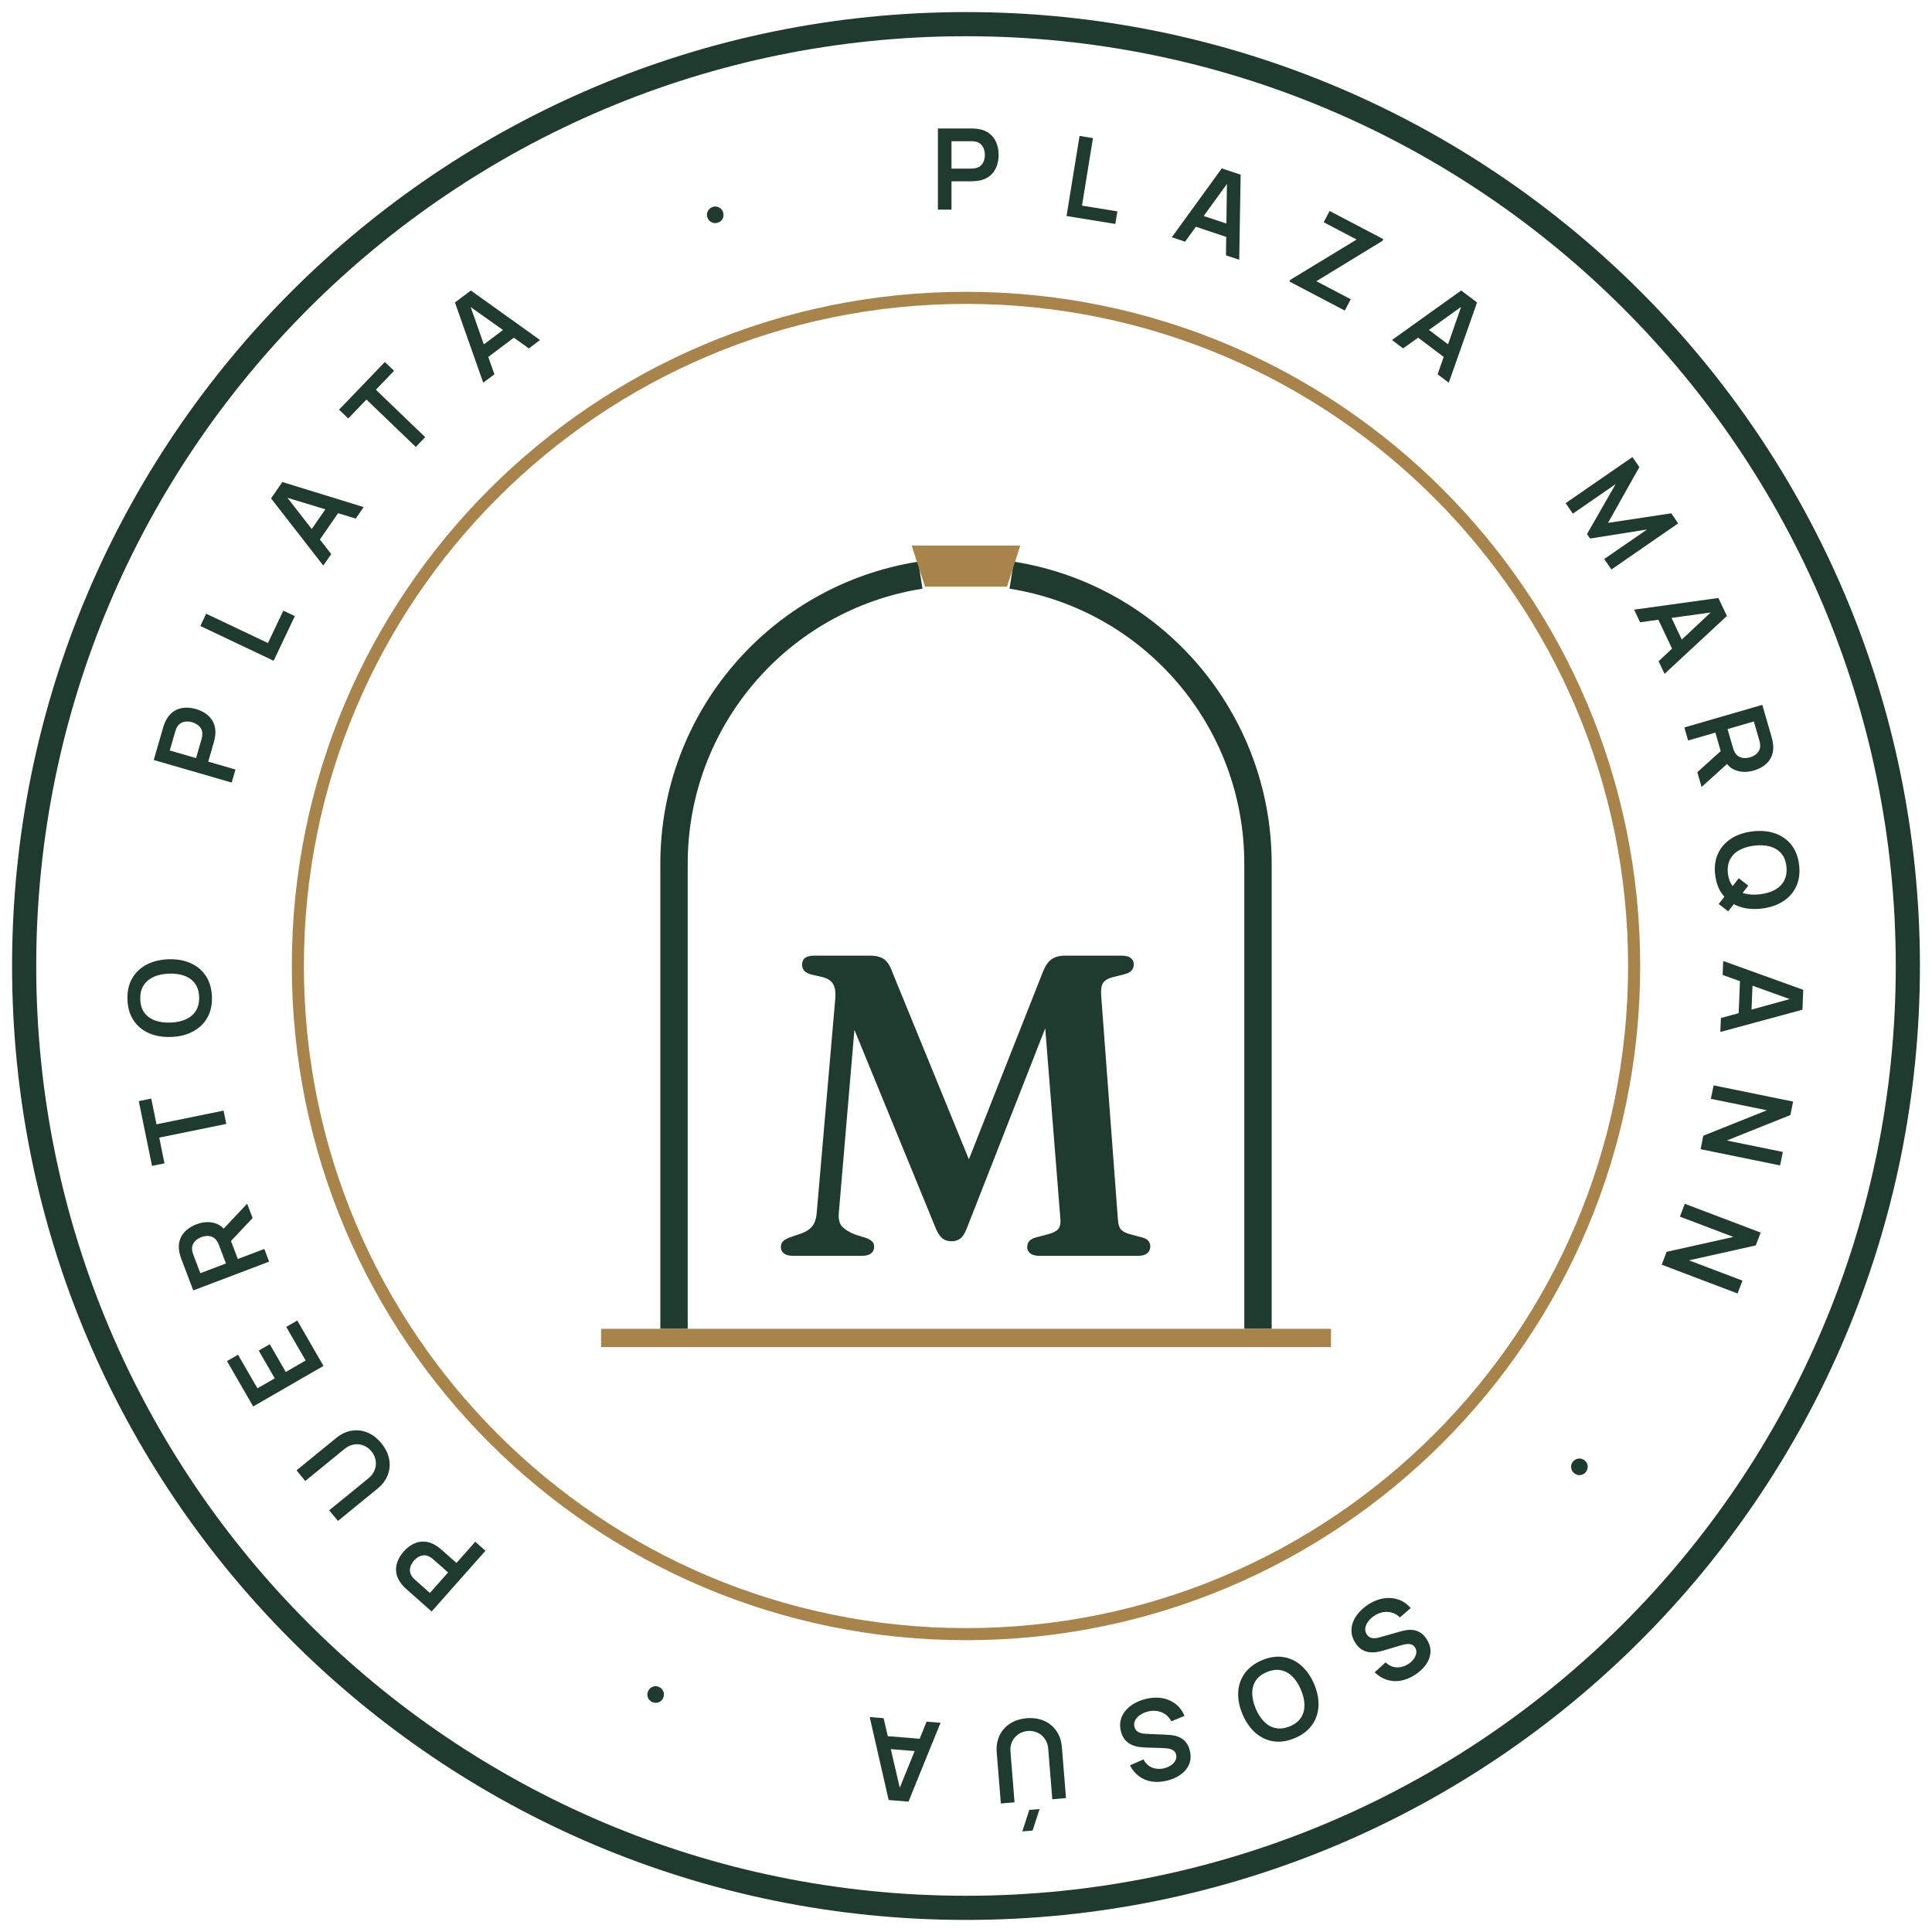
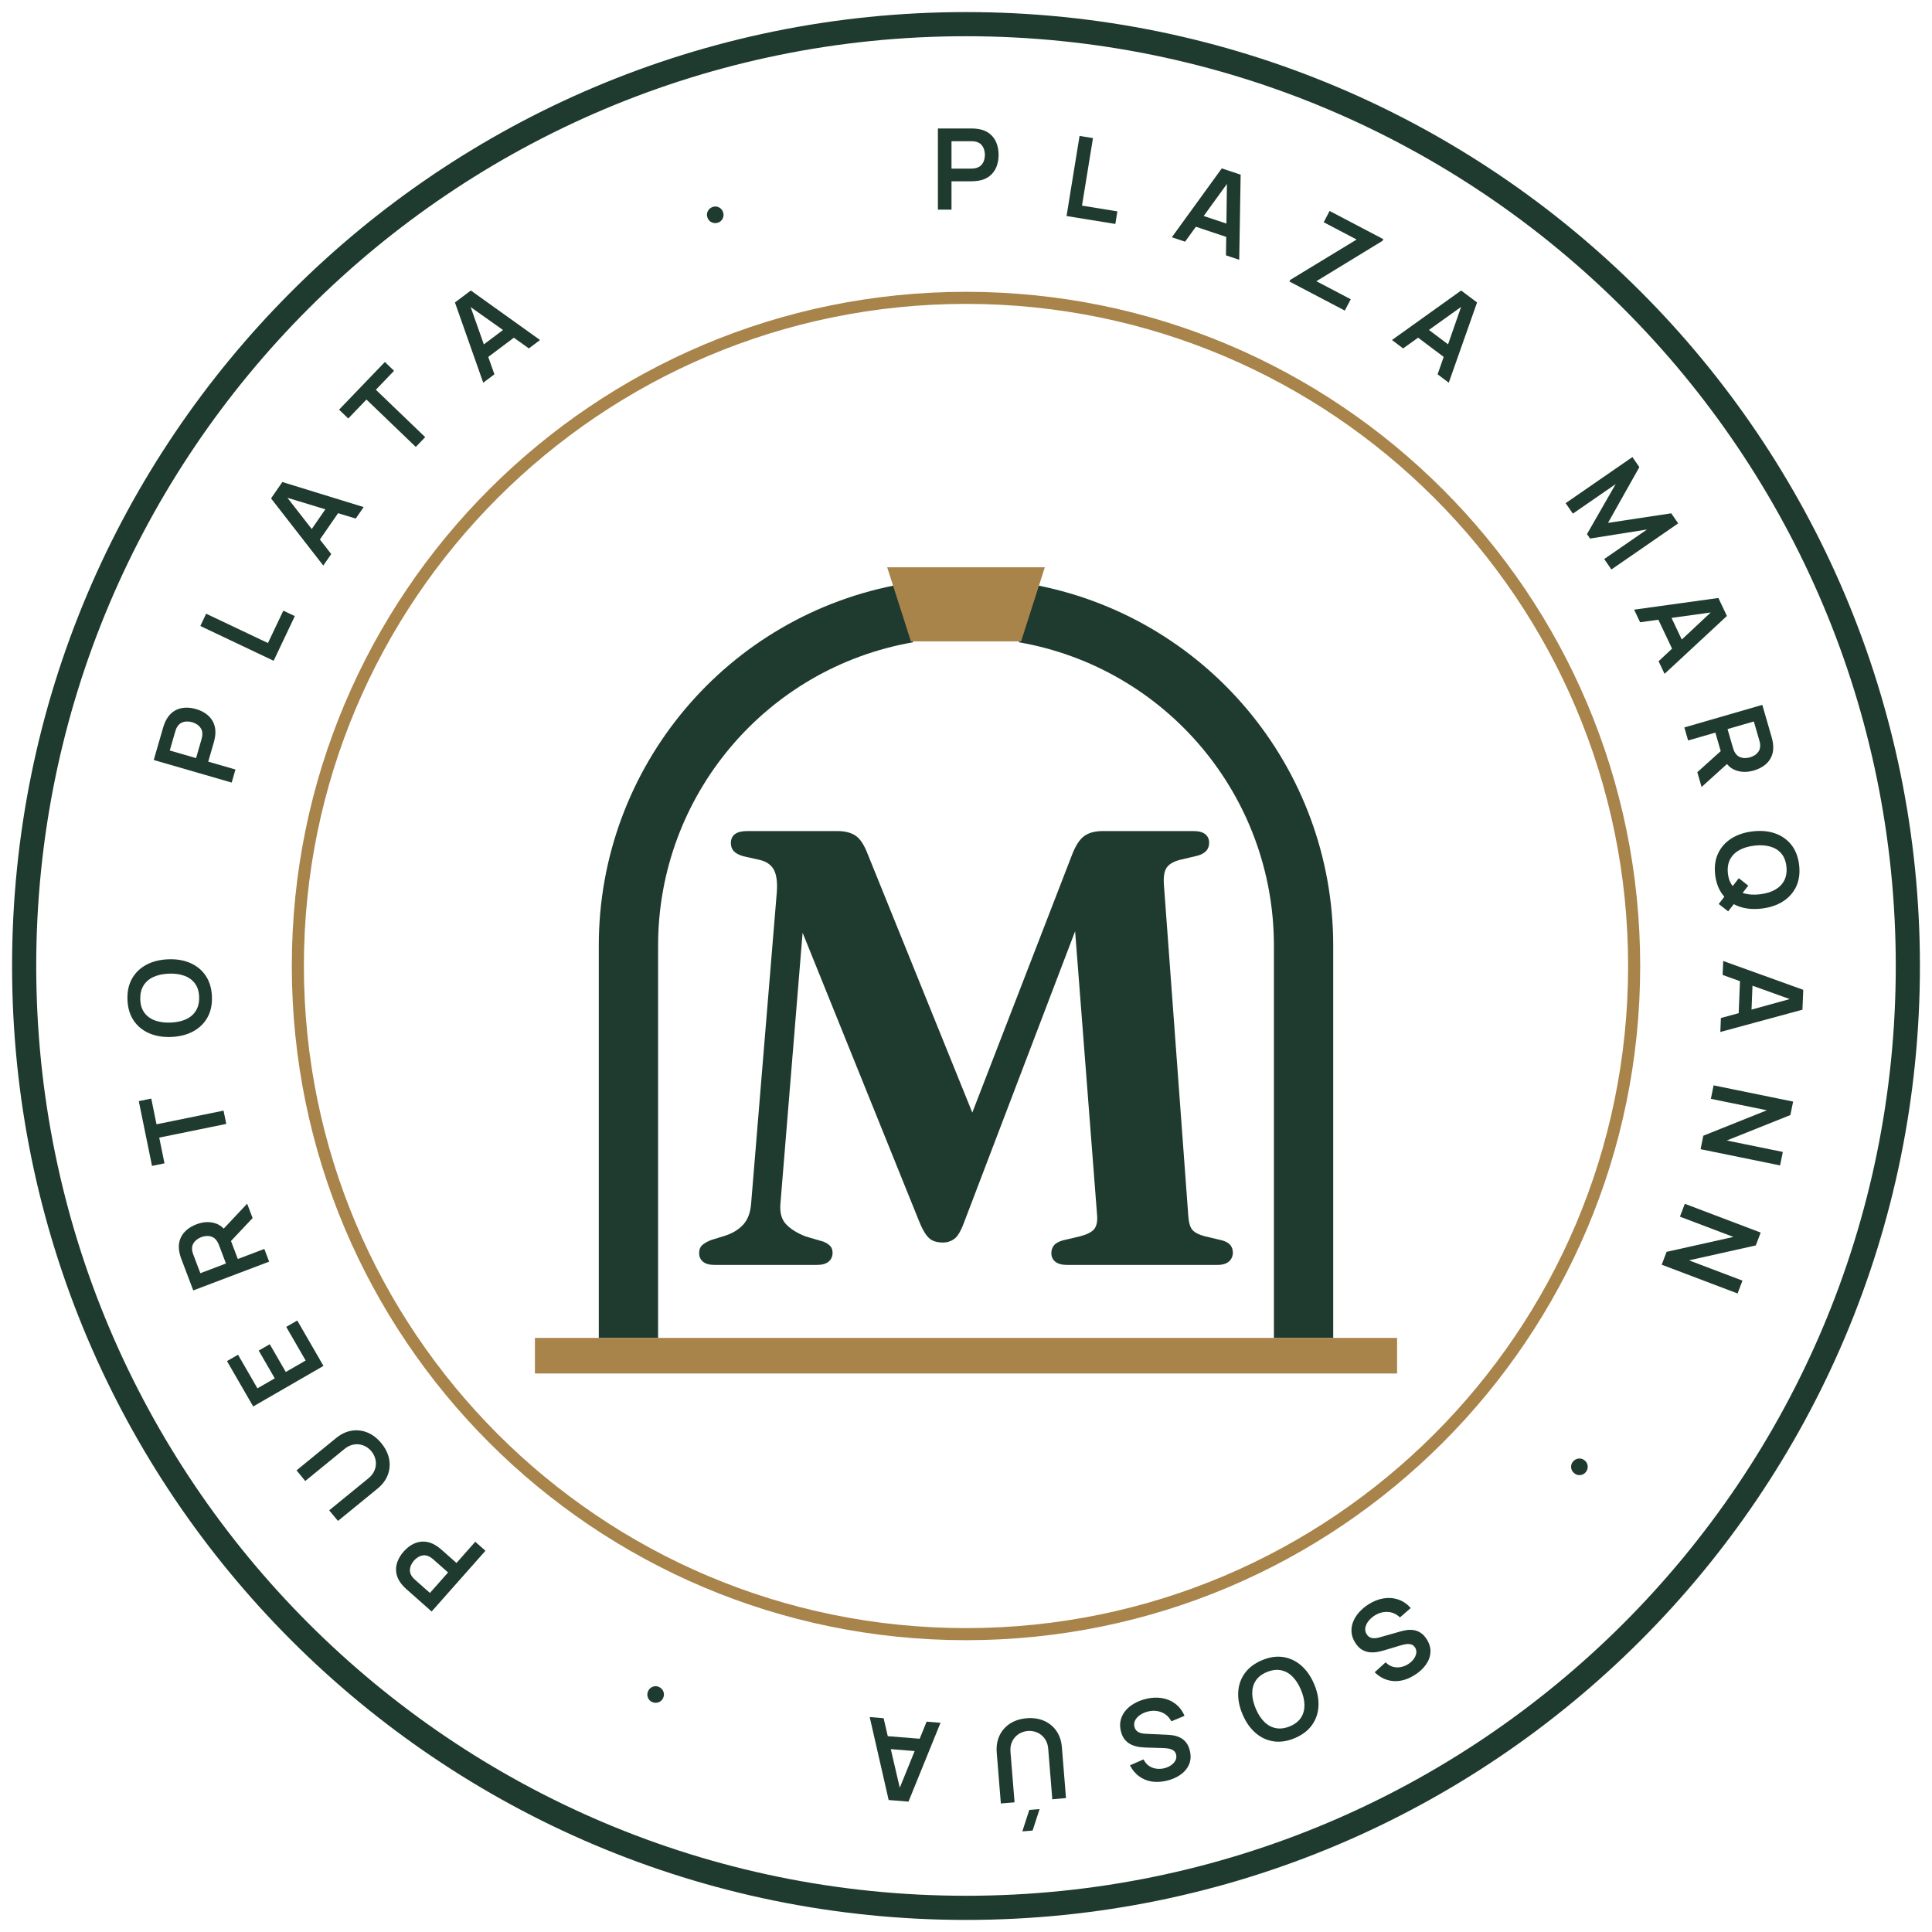
<svg xmlns="http://www.w3.org/2000/svg" viewBox="0 0 240 240" width="240" height="240">
  <circle cx="120.0" cy="120.0" r="117.0" fill="none" stroke="#1F3A2E" stroke-width="3" />
  <circle cx="120.0" cy="120.0" r="83.0" fill="none" stroke="#A8834A" stroke-width="1.5" />
  <g transform="translate(52.0,54.0)">
-     <path d="M31.73,111.07 V53.27 A36.27,36.27 0 0 1 62.33,17.45" fill="none" stroke="#1F3A2E" stroke-width="3.4" />
-     <path d="M73.67,17.45 A36.27,36.27 0 0 1 104.27,53.27 V111.07" fill="none" stroke="#1F3A2E" stroke-width="3.4" />
-     <path d="M61.25,13.77 h13.49 L73.10,18.87 h-10.19 z" fill="#A8834A" />
-     <rect x="22.67" y="111.07" width="90.67" height="2.27" fill="#A8834A" />
-     <path fill="#1F3A2E" d="M68.36 90.015 77.495 66.871Q77.948 65.672 78.587 65.193Q79.226 64.713 80.318 64.713H87.322Q88.095 64.713 88.468 65.006Q88.841 65.299 88.841 65.805Q88.841 66.231 88.588 66.538Q88.335 66.844 87.749 67.004L86.284 67.377Q85.352 67.616 85.032 68.096Q84.712 68.575 84.792 69.694L86.87 97.499Q86.923 98.378 87.269 98.751Q87.615 99.124 88.441 99.337L89.853 99.71Q90.412 99.869 90.652 100.149Q90.891 100.429 90.891 100.855Q90.891 101.361 90.518 101.68Q90.146 102.0 89.4 102.0H77.095Q76.35 102.0 75.977 101.694Q75.604 101.387 75.604 100.908Q75.604 100.482 75.844 100.189Q76.083 99.896 76.696 99.71L78.134 99.337Q79.093 99.097 79.439 98.697Q79.785 98.298 79.732 97.499L77.841 73.742L68.173 98.404Q67.747 99.523 67.294 99.856Q66.841 100.189 66.256 100.189Q65.803 100.189 65.443 100.056Q65.084 99.923 64.764 99.523Q64.444 99.124 64.125 98.298L54.137 73.928L52.193 96.753Q52.113 97.872 52.659 98.418Q53.205 98.964 54.244 99.363L55.682 99.816Q56.108 100.002 56.348 100.229Q56.588 100.455 56.588 100.855Q56.588 101.387 56.215 101.694Q55.842 102.0 55.096 102.0H46.494Q45.748 102.0 45.375 101.694Q45.002 101.387 45.002 100.908Q45.002 100.402 45.335 100.136Q45.668 99.869 46.201 99.683L47.372 99.283Q48.305 98.99 48.824 98.418Q49.343 97.845 49.45 96.727L51.767 69.987Q51.847 68.815 51.474 68.216Q51.101 67.616 50.169 67.377L48.784 67.057Q48.198 66.897 47.918 66.604Q47.639 66.311 47.639 65.832Q47.639 64.713 49.157 64.713H56.082Q57.12 64.713 57.759 65.113Q58.399 65.512 58.851 66.764Z" />
+     <g transform="scale(0.566667)">
+       <path d="M46,198 V112 A74.0,74.0 0 0 1 107.28,39.10" fill="none" stroke="#1F3A2E" stroke-width="13" />
+       <path d="M132.72,39.10 A74.0,74.0 0 0 1 194,112 V198" fill="none" stroke="#1F3A2E" stroke-width="13" />
+       <path d="M102.72,29.06 H137.28 L132.08,45.31 H107.92 Z" fill="#A8834A" />
+       <rect x="25.5" y="198" width="189" height="7.80" fill="#A8834A" />
+       <path fill="#1F3A2E" d="M123.87 154.75 118.12 157.03 143.2 92.21Q144.33 89.2 145.83 88.05Q147.34 86.89 149.99 86.89H169.84Q171.59 86.89 172.44 87.57Q173.3 88.25 173.3 89.46Q173.3 90.48 172.71 91.18Q172.11 91.89 170.83 92.27L166.86 93.21Q164.75 93.78 163.98 94.92Q163.21 96.06 163.38 98.59L168.73 171.25Q168.87 173.44 169.63 174.32Q170.4 175.2 172.32 175.71L176.16 176.62Q177.38 176.97 177.94 177.64Q178.5 178.31 178.5 179.31Q178.5 180.46 177.66 181.23Q176.81 182 175.07 182H142.19Q140.43 182 139.57 181.29Q138.71 180.59 138.71 179.43Q138.71 178.44 139.27 177.73Q139.82 177.03 141.22 176.62L145.08 175.71Q147.31 175.11 148.09 174.16Q148.87 173.21 148.75 171.26L143.07 97.86L148.3 97.36L119.59 172.64Q118.56 175.46 117.46 176.27Q116.37 177.09 114.92 177.09Q113.86 177.09 112.98 176.78Q112.09 176.48 111.33 175.49Q110.56 174.5 109.72 172.42L80.16 99.22L85.17 97.07L79.31 168.68Q79.08 171.58 80.62 173.15Q82.15 174.72 84.89 175.77L88.75 176.9Q89.69 177.29 90.22 177.84Q90.75 178.4 90.75 179.34Q90.75 180.52 89.9 181.26Q89.06 182 87.32 182H64.92Q63.17 182 62.34 181.29Q61.5 180.59 61.5 179.43Q61.5 178.24 62.23 177.61Q62.97 176.99 64.17 176.53L67.21 175.59Q69.69 174.78 71.17 173.16Q72.65 171.53 72.89 168.62L78.51 100.49Q78.78 97.19 77.94 95.49Q77.09 93.79 74.86 93.23L71.19 92.41Q69.78 92 69.12 91.32Q68.46 90.64 68.46 89.53Q68.46 86.89 72.06 86.89H91.79Q94.27 86.89 95.78 87.89Q97.28 88.89 98.44 91.91Z" />
+     </g>
  </g>
  <path fill="#1F3A2E" transform="translate(120.00,21.00) rotate(0.00) translate(0,5.04)" d="M-3.49 0.0V-10.08H0.676Q0.822 -10.08 1.054 -10.07Q1.285 -10.059 1.481 -10.024Q2.356 -9.891 2.926 -9.443Q3.497 -8.995 3.773 -8.312Q4.05 -7.63 4.05 -6.797Q4.05 -5.971 3.77 -5.288Q3.49 -4.606 2.919 -4.158Q2.349 -3.71 1.481 -3.577Q1.285 -3.549 1.05 -3.535Q0.816 -3.521 0.676 -3.521H-1.802V0.0ZM-1.802 -5.096H0.606Q0.745 -5.096 0.921 -5.11Q1.096 -5.124 1.242 -5.166Q1.663 -5.271 1.904 -5.537Q2.146 -5.803 2.247 -6.139Q2.349 -6.475 2.349 -6.797Q2.349 -7.119 2.247 -7.458Q2.146 -7.798 1.904 -8.064Q1.663 -8.33 1.242 -8.435Q1.096 -8.477 0.921 -8.488Q0.745 -8.498 0.606 -8.498H-1.802Z" />
  <path fill="#1F3A2E" transform="translate(135.88,22.28) rotate(9.23) translate(0,5.04)" d="M-2.615 0.0V-10.08H-0.928V-1.582H3.525V0.0Z" />
  <path fill="#1F3A2E" transform="translate(151.35,26.09) rotate(18.46) translate(0,5.04)" d="M-4.413 0.0 -1.236 -10.08H1.236L4.413 0.0H2.678L1.984 -2.184H-1.992L-2.678 0.0ZM1.481 -3.759 -0.018 -8.449 -1.494 -3.759Z" />
  <path fill="#1F3A2E" transform="translate(166.01,32.34) rotate(27.69) translate(0,5.04)" d="M-3.944 0.0V-0.231L1.026 -8.498H-3.595V-10.08H3.945V-9.842L-0.997 -1.589H3.826V0.0Z" />
  <path fill="#1F3A2E" transform="translate(179.47,40.86) rotate(36.92) translate(0,5.04)" d="M-4.413 0.0 -1.236 -10.08H1.236L4.413 0.0H2.678L1.984 -2.184H-1.992L-2.678 0.0ZM1.481 -3.759 -0.018 -8.449 -1.494 -3.759Z" />
  <path fill="#1F3A2E" transform="translate(201.48,63.76) rotate(55.38) translate(0,5.04)" d="M-5.005 0.0V-10.08H-3.486L0.0 -2.94L3.486 -10.08H5.005V0.0H3.43V-6.461L0.336 0.0H-0.336L-3.423 -6.461V0.0Z" />
  <path fill="#1F3A2E" transform="translate(209.44,77.56) rotate(64.62) translate(0,5.04)" d="M-4.413 0.0 -1.236 -10.08H1.236L4.413 0.0H2.678L1.984 -2.184H-1.992L-2.678 0.0ZM1.481 -3.759 -0.018 -8.449 -1.494 -3.759Z" />
  <path fill="#1F3A2E" transform="translate(215.09,92.46) rotate(73.85) translate(0,5.04)" d="M-3.64 0.0V-10.08H0.525Q0.672 -10.08 0.903 -10.07Q1.134 -10.059 1.33 -10.024Q2.205 -9.891 2.776 -9.443Q3.346 -8.995 3.623 -8.312Q3.899 -7.63 3.899 -6.797Q3.899 -5.565 3.276 -4.683Q2.877 -4.109 2.198 -3.822L4.06 0.0H2.149L0.441 -3.521H-1.953V0.0ZM-1.953 -5.096H0.455Q0.595 -5.096 0.77 -5.11Q0.945 -5.124 1.092 -5.166Q1.512 -5.271 1.754 -5.537Q1.995 -5.803 2.097 -6.139Q2.198 -6.475 2.198 -6.797Q2.198 -7.119 2.097 -7.458Q1.995 -7.798 1.754 -8.064Q1.512 -8.33 1.092 -8.435Q0.945 -8.477 0.77 -8.488Q0.595 -8.498 0.455 -8.498H-1.953Z" />
  <path fill="#1F3A2E" transform="translate(218.28,108.07) rotate(83.08) translate(0,5.04)" d="M3.622 0.21 2.811 -0.595Q2.705 -0.518 2.593 -0.455Q1.508 0.21 -0.004 0.21Q-1.516 0.21 -2.594 -0.452Q-3.671 -1.113 -4.249 -2.296Q-4.827 -3.479 -4.827 -5.04Q-4.827 -6.601 -4.249 -7.784Q-3.671 -8.967 -2.594 -9.629Q-1.516 -10.29 -0.004 -10.29Q1.508 -10.29 2.59 -9.629Q3.672 -8.967 4.249 -7.784Q4.827 -6.601 4.827 -5.04Q4.827 -3.479 4.253 -2.296Q4.077 -1.946 3.868 -1.645L4.666 -0.847ZM-0.003 -1.379Q0.963 -1.372 1.62 -1.785L0.745 -2.653L1.803 -3.71L2.607 -2.905Q2.657 -3.003 2.705 -3.108Q3.042 -3.934 3.042 -5.04Q3.042 -6.146 2.702 -6.962Q2.362 -7.777 1.687 -8.232Q1.011 -8.687 -0.003 -8.701Q-1.019 -8.708 -1.691 -8.253Q-2.363 -7.798 -2.702 -6.972Q-3.042 -6.146 -3.042 -5.04Q-3.042 -3.934 -2.705 -3.119Q-2.369 -2.303 -1.694 -1.848Q-1.019 -1.393 -0.003 -1.379Z" />
  <path fill="#1F3A2E" transform="translate(218.92,123.99) rotate(92.31) translate(0,5.04)" d="M-4.413 0.0 -1.236 -10.08H1.236L4.413 0.0H2.678L1.984 -2.184H-1.992L-2.678 0.0ZM1.481 -3.759 -0.018 -8.449 -1.494 -3.759Z" />
  <path fill="#1F3A2E" transform="translate(217.00,139.80) rotate(101.54) translate(0,5.04)" d="M-4.046 0.0V-10.08H-2.338L2.338 -2.975V-10.08H4.046V0.0H2.338L-2.338 -7.105V0.0Z" />
  <path fill="#1F3A2E" transform="translate(212.57,155.11) rotate(110.77) translate(0,5.04)" d="M-4.046 0.0V-10.08H-2.338L2.338 -2.975V-10.08H4.046V0.0H2.338L-2.338 -7.105V0.0Z" />
  <path fill="#1F3A2E" transform="translate(196.69,182.61) rotate(129.23) translate(0,5.04)" d="M0.025 -3.381Q-0.416 -3.381 -0.721 -3.675Q-1.026 -3.969 -1.026 -4.41Q-1.026 -4.851 -0.721 -5.145Q-0.416 -5.439 0.025 -5.439Q0.431 -5.439 0.728 -5.145Q1.026 -4.851 1.026 -4.41Q1.026 -3.969 0.728 -3.675Q0.431 -3.381 0.025 -3.381Z" />
  <path fill="#1F3A2E" transform="translate(172.91,203.67) rotate(147.69) translate(0,5.04)" d="M0.109 0.21Q-0.998 0.21 -1.883 -0.175Q-2.768 -0.56 -3.339 -1.278Q-3.909 -1.995 -4.064 -2.982L-2.313 -3.248Q-2.09 -2.352 -1.393 -1.862Q-0.696 -1.372 0.213 -1.372Q0.753 -1.372 1.229 -1.54Q1.705 -1.708 2.002 -2.03Q2.3 -2.352 2.3 -2.821Q2.3 -3.031 2.23 -3.21Q2.16 -3.388 2.023 -3.528Q1.886 -3.668 1.673 -3.784Q1.46 -3.899 1.179 -3.983L-1.425 -4.753Q-1.76 -4.851 -2.149 -5.015Q-2.538 -5.18 -2.884 -5.47Q-3.231 -5.761 -3.451 -6.213Q-3.671 -6.664 -3.671 -7.329Q-3.671 -8.302 -3.178 -8.963Q-2.684 -9.625 -1.848 -9.954Q-1.011 -10.283 0.011 -10.276Q1.046 -10.269 1.859 -9.922Q2.671 -9.576 3.217 -8.918Q3.763 -8.26 3.987 -7.329L2.173 -7.014Q2.061 -7.546 1.743 -7.921Q1.425 -8.295 0.966 -8.491Q0.508 -8.687 -0.01 -8.701Q-0.514 -8.708 -0.945 -8.55Q-1.376 -8.393 -1.638 -8.099Q-1.901 -7.805 -1.901 -7.413Q-1.901 -7.042 -1.677 -6.808Q-1.453 -6.573 -1.12 -6.437Q-0.788 -6.3 -0.444 -6.209L1.362 -5.705Q1.732 -5.607 2.195 -5.439Q2.657 -5.271 3.083 -4.97Q3.51 -4.669 3.787 -4.179Q4.064 -3.689 4.064 -2.933Q4.064 -2.149 3.738 -1.558Q3.413 -0.966 2.86 -0.574Q2.306 -0.182 1.596 0.014Q0.886 0.21 0.109 0.21Z" />
  <path fill="#1F3A2E" transform="translate(158.80,211.08) rotate(156.92) translate(0,5.04)" d="M-0.003 0.21Q-1.516 0.21 -2.594 -0.452Q-3.671 -1.113 -4.249 -2.296Q-4.827 -3.479 -4.827 -5.04Q-4.827 -6.601 -4.249 -7.784Q-3.671 -8.967 -2.594 -9.629Q-1.516 -10.29 -0.003 -10.29Q1.508 -10.29 2.59 -9.629Q3.672 -8.967 4.249 -7.784Q4.827 -6.601 4.827 -5.04Q4.827 -3.479 4.249 -2.296Q3.672 -1.113 2.59 -0.452Q1.508 0.21 -0.003 0.21ZM-0.003 -1.379Q1.011 -1.372 1.687 -1.827Q2.362 -2.282 2.702 -3.108Q3.042 -3.934 3.042 -5.04Q3.042 -6.146 2.702 -6.962Q2.362 -7.777 1.687 -8.232Q1.011 -8.687 -0.003 -8.701Q-1.019 -8.708 -1.691 -8.253Q-2.363 -7.798 -2.702 -6.972Q-3.042 -6.146 -3.042 -5.04Q-3.042 -3.934 -2.705 -3.119Q-2.369 -2.303 -1.694 -1.848Q-1.019 -1.393 -0.003 -1.379Z" />
  <path fill="#1F3A2E" transform="translate(143.69,216.12) rotate(166.15) translate(0,5.04)" d="M0.109 0.21Q-0.998 0.21 -1.883 -0.175Q-2.768 -0.56 -3.339 -1.278Q-3.909 -1.995 -4.064 -2.982L-2.313 -3.248Q-2.09 -2.352 -1.393 -1.862Q-0.696 -1.372 0.213 -1.372Q0.753 -1.372 1.229 -1.54Q1.705 -1.708 2.002 -2.03Q2.3 -2.352 2.3 -2.821Q2.3 -3.031 2.23 -3.21Q2.16 -3.388 2.023 -3.528Q1.886 -3.668 1.673 -3.784Q1.46 -3.899 1.179 -3.983L-1.425 -4.753Q-1.76 -4.851 -2.149 -5.015Q-2.538 -5.18 -2.884 -5.47Q-3.231 -5.761 -3.451 -6.213Q-3.671 -6.664 -3.671 -7.329Q-3.671 -8.302 -3.178 -8.963Q-2.684 -9.625 -1.848 -9.954Q-1.011 -10.283 0.011 -10.276Q1.046 -10.269 1.859 -9.922Q2.671 -9.576 3.217 -8.918Q3.763 -8.26 3.987 -7.329L2.173 -7.014Q2.061 -7.546 1.743 -7.921Q1.425 -8.295 0.966 -8.491Q0.508 -8.687 -0.01 -8.701Q-0.514 -8.708 -0.945 -8.55Q-1.376 -8.393 -1.638 -8.099Q-1.901 -7.805 -1.901 -7.413Q-1.901 -7.042 -1.677 -6.808Q-1.453 -6.573 -1.12 -6.437Q-0.788 -6.3 -0.444 -6.209L1.362 -5.705Q1.732 -5.607 2.195 -5.439Q2.657 -5.271 3.083 -4.97Q3.51 -4.669 3.787 -4.179Q4.064 -3.689 4.064 -2.933Q4.064 -2.149 3.738 -1.558Q3.413 -0.966 2.86 -0.574Q2.306 -0.182 1.596 0.014Q0.886 0.21 0.109 0.21Z" />
  <path fill="#1F3A2E" transform="translate(127.97,218.68) rotate(175.38) translate(0,5.04)" d="M0.602 -11.165H-0.679L0.399 -13.755H1.68ZM0.0 0.21Q-1.204 0.21 -2.117 -0.28Q-3.031 -0.77 -3.546 -1.659Q-4.06 -2.548 -4.06 -3.745V-10.066L-2.352 -10.08V-3.787Q-2.352 -3.22 -2.159 -2.772Q-1.967 -2.324 -1.638 -2.013Q-1.309 -1.701 -0.882 -1.54Q-0.455 -1.379 0.0 -1.379Q0.469 -1.379 0.893 -1.543Q1.316 -1.708 1.645 -2.019Q1.974 -2.331 2.163 -2.779Q2.352 -3.227 2.352 -3.787V-10.08H4.06V-3.745Q4.06 -2.548 3.545 -1.659Q3.031 -0.77 2.117 -0.28Q1.204 0.21 0.0 0.21Z" />
  <path fill="#1F3A2E" transform="translate(112.03,218.68) rotate(184.62) translate(0,5.04)" d="M-4.413 0.0 -1.236 -10.08H1.236L4.413 0.0H2.678L1.984 -2.184H-1.992L-2.678 0.0ZM1.481 -3.759 -0.018 -8.449 -1.494 -3.759Z" />
  <path fill="#1F3A2E" transform="translate(81.20,211.08) rotate(203.08) translate(0,5.04)" d="M0.025 -3.381Q-0.416 -3.381 -0.721 -3.675Q-1.026 -3.969 -1.026 -4.41Q-1.026 -4.851 -0.721 -5.145Q-0.416 -5.439 0.025 -5.439Q0.431 -5.439 0.728 -5.145Q1.026 -4.851 1.026 -4.41Q1.026 -3.969 0.728 -3.675Q0.431 -3.381 0.025 -3.381Z" />
  <path fill="#1F3A2E" transform="translate(54.35,194.10) rotate(221.54) translate(0,5.04)" d="M-3.49 0.0V-10.08H0.676Q0.822 -10.08 1.054 -10.07Q1.285 -10.059 1.481 -10.024Q2.356 -9.891 2.926 -9.443Q3.497 -8.995 3.773 -8.312Q4.05 -7.63 4.05 -6.797Q4.05 -5.971 3.77 -5.288Q3.49 -4.606 2.919 -4.158Q2.349 -3.71 1.481 -3.577Q1.285 -3.549 1.05 -3.535Q0.816 -3.521 0.676 -3.521H-1.802V0.0ZM-1.802 -5.096H0.606Q0.745 -5.096 0.921 -5.11Q1.096 -5.124 1.242 -5.166Q1.663 -5.271 1.904 -5.537Q2.146 -5.803 2.247 -6.139Q2.349 -6.475 2.349 -6.797Q2.349 -7.119 2.247 -7.458Q2.146 -7.798 1.904 -8.064Q1.663 -8.33 1.242 -8.435Q1.096 -8.477 0.921 -8.488Q0.745 -8.498 0.606 -8.498H-1.802Z" />
  <path fill="#1F3A2E" transform="translate(43.31,182.61) rotate(230.77) translate(0,5.04)" d="M0.0 0.21Q-1.204 0.21 -2.117 -0.28Q-3.031 -0.77 -3.546 -1.659Q-4.06 -2.548 -4.06 -3.745V-10.066L-2.352 -10.08V-3.787Q-2.352 -3.22 -2.159 -2.772Q-1.967 -2.324 -1.638 -2.013Q-1.309 -1.701 -0.882 -1.54Q-0.455 -1.379 0.0 -1.379Q0.469 -1.379 0.893 -1.543Q1.316 -1.708 1.645 -2.019Q1.974 -2.331 2.163 -2.779Q2.352 -3.227 2.352 -3.787V-10.08H4.06V-3.745Q4.06 -2.548 3.545 -1.659Q3.031 -0.77 2.117 -0.28Q1.204 0.21 0.0 0.21Z" />
  <path fill="#1F3A2E" transform="translate(34.26,169.50) rotate(240.00) translate(0,5.04)" d="M-3.115 0.0V-10.08H3.395V-8.498H-1.428V-6.013H2.555V-4.431H-1.428V-1.582H3.395V0.0Z" />
  <path fill="#1F3A2E" transform="translate(27.43,155.11) rotate(249.23) translate(0,5.04)" d="M-3.64 0.0V-10.08H0.525Q0.672 -10.08 0.903 -10.07Q1.134 -10.059 1.33 -10.024Q2.205 -9.891 2.776 -9.443Q3.346 -8.995 3.623 -8.312Q3.899 -7.63 3.899 -6.797Q3.899 -5.565 3.276 -4.683Q2.877 -4.109 2.198 -3.822L4.06 0.0H2.149L0.441 -3.521H-1.953V0.0ZM-1.953 -5.096H0.455Q0.595 -5.096 0.77 -5.11Q0.945 -5.124 1.092 -5.166Q1.512 -5.271 1.754 -5.537Q1.995 -5.803 2.097 -6.139Q2.198 -6.475 2.198 -6.797Q2.198 -7.119 2.097 -7.458Q1.995 -7.798 1.754 -8.064Q1.512 -8.33 1.092 -8.435Q0.945 -8.477 0.77 -8.488Q0.595 -8.498 0.455 -8.498H-1.953Z" />
  <path fill="#1F3A2E" transform="translate(23.00,139.80) rotate(258.46) translate(0,5.04)" d="M-0.843 0.0V-8.498H-4.106V-10.08H4.106V-8.498H0.844V0.0Z" />
  <path fill="#1F3A2E" transform="translate(21.08,123.99) rotate(267.69) translate(0,5.04)" d="M-0.003 0.21Q-1.516 0.21 -2.594 -0.452Q-3.671 -1.113 -4.249 -2.296Q-4.827 -3.479 -4.827 -5.04Q-4.827 -6.601 -4.249 -7.784Q-3.671 -8.967 -2.594 -9.629Q-1.516 -10.29 -0.003 -10.29Q1.508 -10.29 2.59 -9.629Q3.672 -8.967 4.249 -7.784Q4.827 -6.601 4.827 -5.04Q4.827 -3.479 4.249 -2.296Q3.672 -1.113 2.59 -0.452Q1.508 0.21 -0.003 0.21ZM-0.003 -1.379Q1.011 -1.372 1.687 -1.827Q2.362 -2.282 2.702 -3.108Q3.042 -3.934 3.042 -5.04Q3.042 -6.146 2.702 -6.962Q2.362 -7.777 1.687 -8.232Q1.011 -8.687 -0.003 -8.701Q-1.019 -8.708 -1.691 -8.253Q-2.363 -7.798 -2.702 -6.972Q-3.042 -6.146 -3.042 -5.04Q-3.042 -3.934 -2.705 -3.119Q-2.369 -2.303 -1.694 -1.848Q-1.019 -1.393 -0.003 -1.379Z" />
  <path fill="#1F3A2E" transform="translate(24.91,92.46) rotate(286.15) translate(0,5.04)" d="M-3.49 0.0V-10.08H0.676Q0.822 -10.08 1.054 -10.07Q1.285 -10.059 1.481 -10.024Q2.356 -9.891 2.926 -9.443Q3.497 -8.995 3.773 -8.312Q4.05 -7.63 4.05 -6.797Q4.05 -5.971 3.77 -5.288Q3.49 -4.606 2.919 -4.158Q2.349 -3.71 1.481 -3.577Q1.285 -3.549 1.05 -3.535Q0.816 -3.521 0.676 -3.521H-1.802V0.0ZM-1.802 -5.096H0.606Q0.745 -5.096 0.921 -5.11Q1.096 -5.124 1.242 -5.166Q1.663 -5.271 1.904 -5.537Q2.146 -5.803 2.247 -6.139Q2.349 -6.475 2.349 -6.797Q2.349 -7.119 2.247 -7.458Q2.146 -7.798 1.904 -8.064Q1.663 -8.33 1.242 -8.435Q1.096 -8.477 0.921 -8.488Q0.745 -8.498 0.606 -8.498H-1.802Z" />
  <path fill="#1F3A2E" transform="translate(30.56,77.56) rotate(295.38) translate(0,5.04)" d="M-2.615 0.0V-10.08H-0.928V-1.582H3.525V0.0Z" />
  <path fill="#1F3A2E" transform="translate(38.52,63.76) rotate(304.62) translate(0,5.04)" d="M-4.413 0.0 -1.236 -10.08H1.236L4.413 0.0H2.678L1.984 -2.184H-1.992L-2.678 0.0ZM1.481 -3.759 -0.018 -8.449 -1.494 -3.759Z" />
  <path fill="#1F3A2E" transform="translate(48.60,51.42) rotate(313.85) translate(0,5.04)" d="M-0.843 0.0V-8.498H-4.106V-10.08H4.106V-8.498H0.844V0.0Z" />
  <path fill="#1F3A2E" transform="translate(60.53,40.86) rotate(323.08) translate(0,5.04)" d="M-4.413 0.0 -1.236 -10.08H1.236L4.413 0.0H2.678L1.984 -2.184H-1.992L-2.678 0.0ZM1.481 -3.759 -0.018 -8.449 -1.494 -3.759Z" />
  <path fill="#1F3A2E" transform="translate(88.65,26.09) rotate(341.54) translate(0,5.04)" d="M0.025 -3.381Q-0.416 -3.381 -0.721 -3.675Q-1.026 -3.969 -1.026 -4.41Q-1.026 -4.851 -0.721 -5.145Q-0.416 -5.439 0.025 -5.439Q0.431 -5.439 0.728 -5.145Q1.026 -4.851 1.026 -4.41Q1.026 -3.969 0.728 -3.675Q0.431 -3.381 0.025 -3.381Z" />
</svg>
